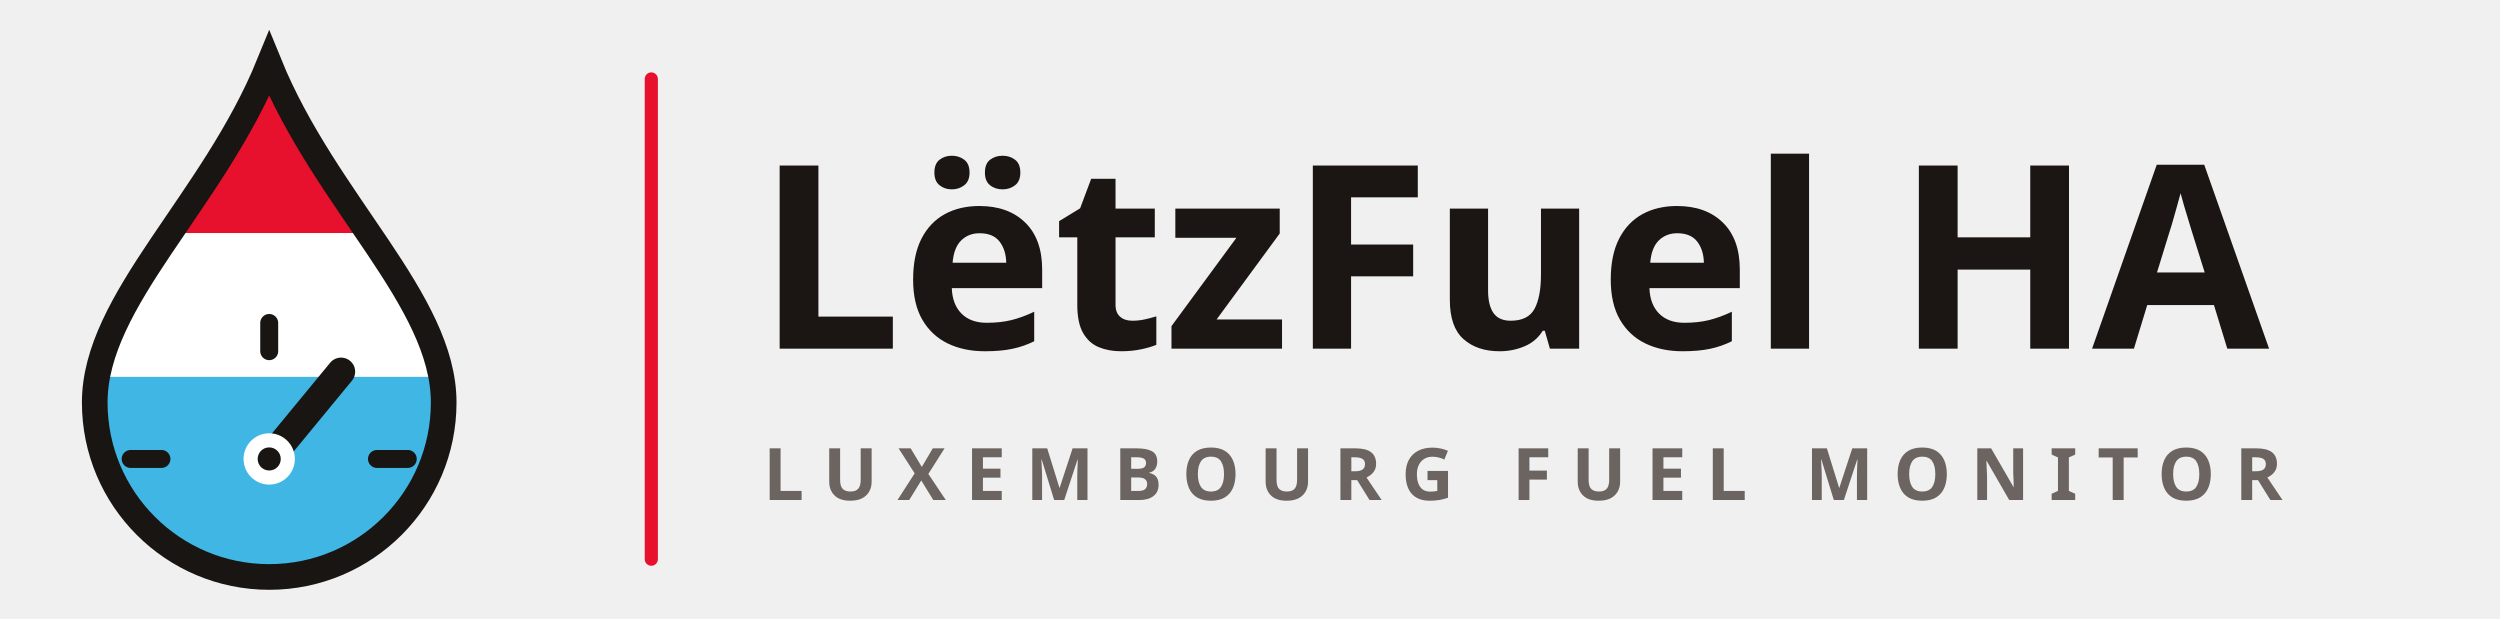
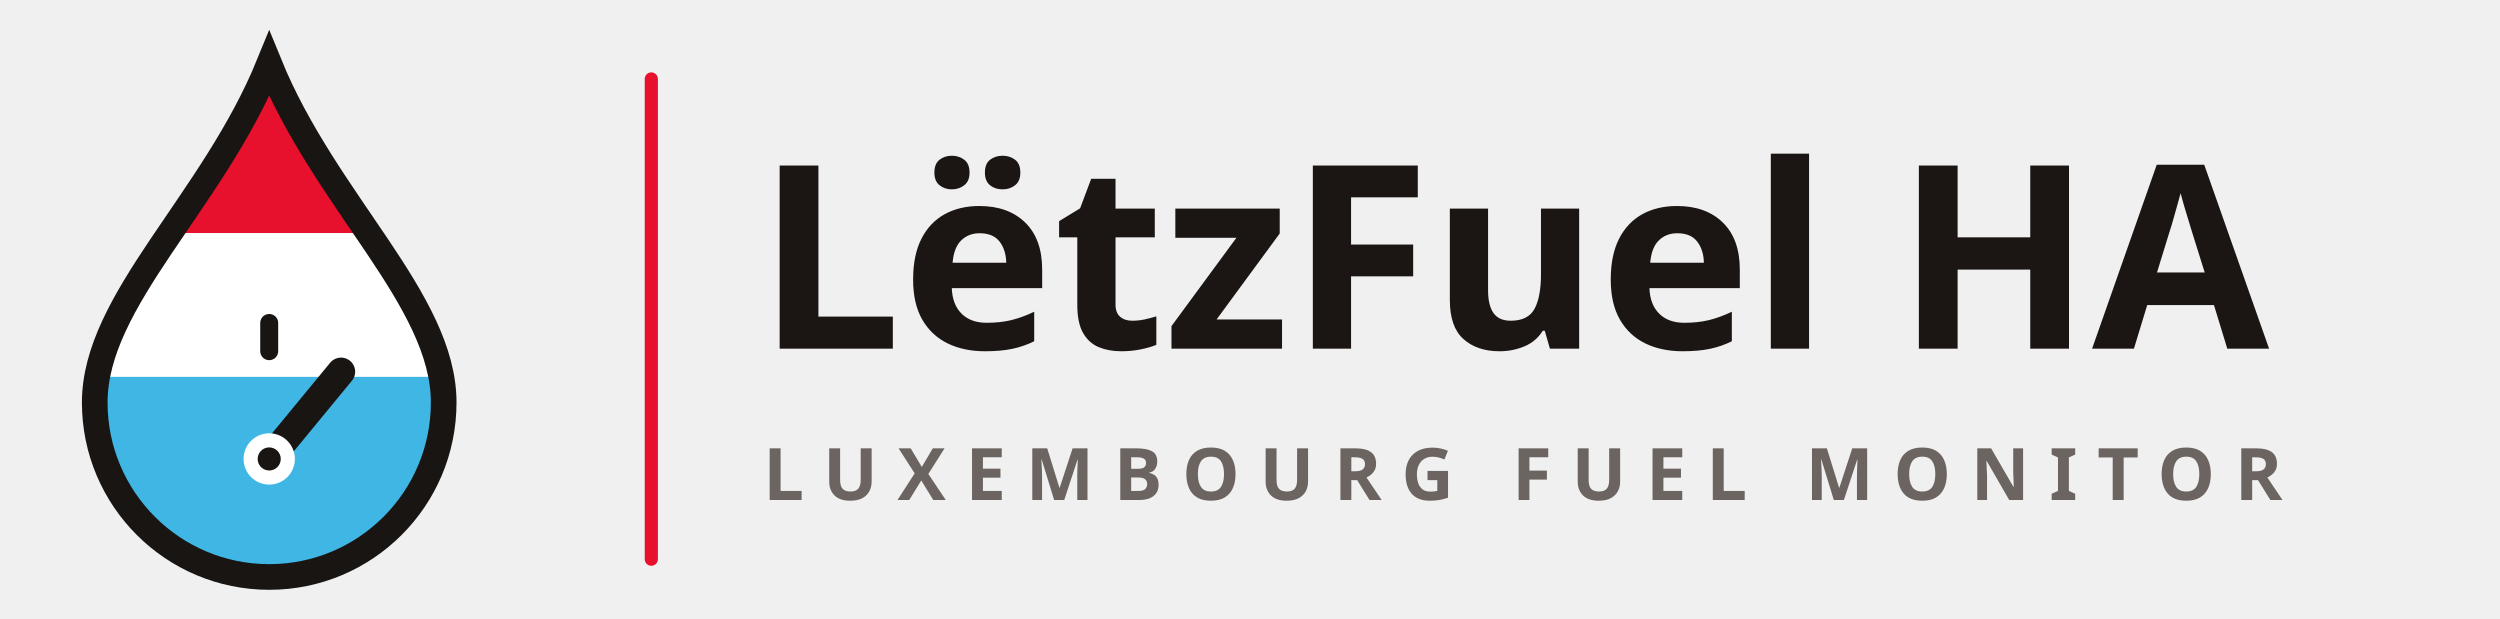
<svg xmlns="http://www.w3.org/2000/svg" viewBox="42 44 760 188" role="img" aria-label="LëtzFuel HA - Luxembourg Fuel Monitor">
  <g transform="translate(24 40) scale(0.78)">
    <clipPath id="drop">
      <path d="M128 30c22 54 68 92 68 132a68 68 0 0 1-136 0C60 122 106 84 128 30Z" />
    </clipPath>
    <g clip-path="url(#drop)">
      <rect x="36" y="20" width="184" height="76" fill="#E8112D" />
      <rect x="36" y="96" width="184" height="56" fill="#FFFFFF" />
      <rect x="36" y="152" width="184" height="92" fill="#3FB6E4" />
    </g>
    <path d="M128 30c22 54 68 92 68 132a68 68 0 0 1-136 0C60 122 106 84 128 30Z" fill="none" stroke="#191512" stroke-width="10" />
-     <g stroke="#191512" stroke-width="7" stroke-linecap="round">
-       <line x1="74" y1="184" x2="86" y2="184" />
-       <line x1="128" y1="131" x2="128" y2="142" />
-       <line x1="170" y1="184" x2="182" y2="184" />
-     </g>
+     <line x1="128" y1="131" x2="128" y2="142" stroke="#191512" stroke-width="7" stroke-linecap="round" />
    <line x1="128" y1="184" x2="156" y2="150" stroke="#191512" stroke-width="11" stroke-linecap="round" />
    <circle cx="128" cy="184" r="10" fill="#FFFFFF" />
    <circle cx="128" cy="184" r="4.5" fill="#191512" />
  </g>
  <rect x="238" y="66" width="4" height="150" rx="2" fill="#E8112D" />
  <text x="272" y="150" font-family="'Bricolage Grotesque','Trebuchet MS',sans-serif" font-size="78" font-weight="700" fill="#1B1613">LëtzFuel HA</text>
  <text x="274" y="196" font-family="'IBM Plex Sans','Segoe UI',sans-serif" font-size="22" font-weight="600" letter-spacing="6" fill="#6B6460">LUXEMBOURG FUEL MONITOR</text>
</svg>
